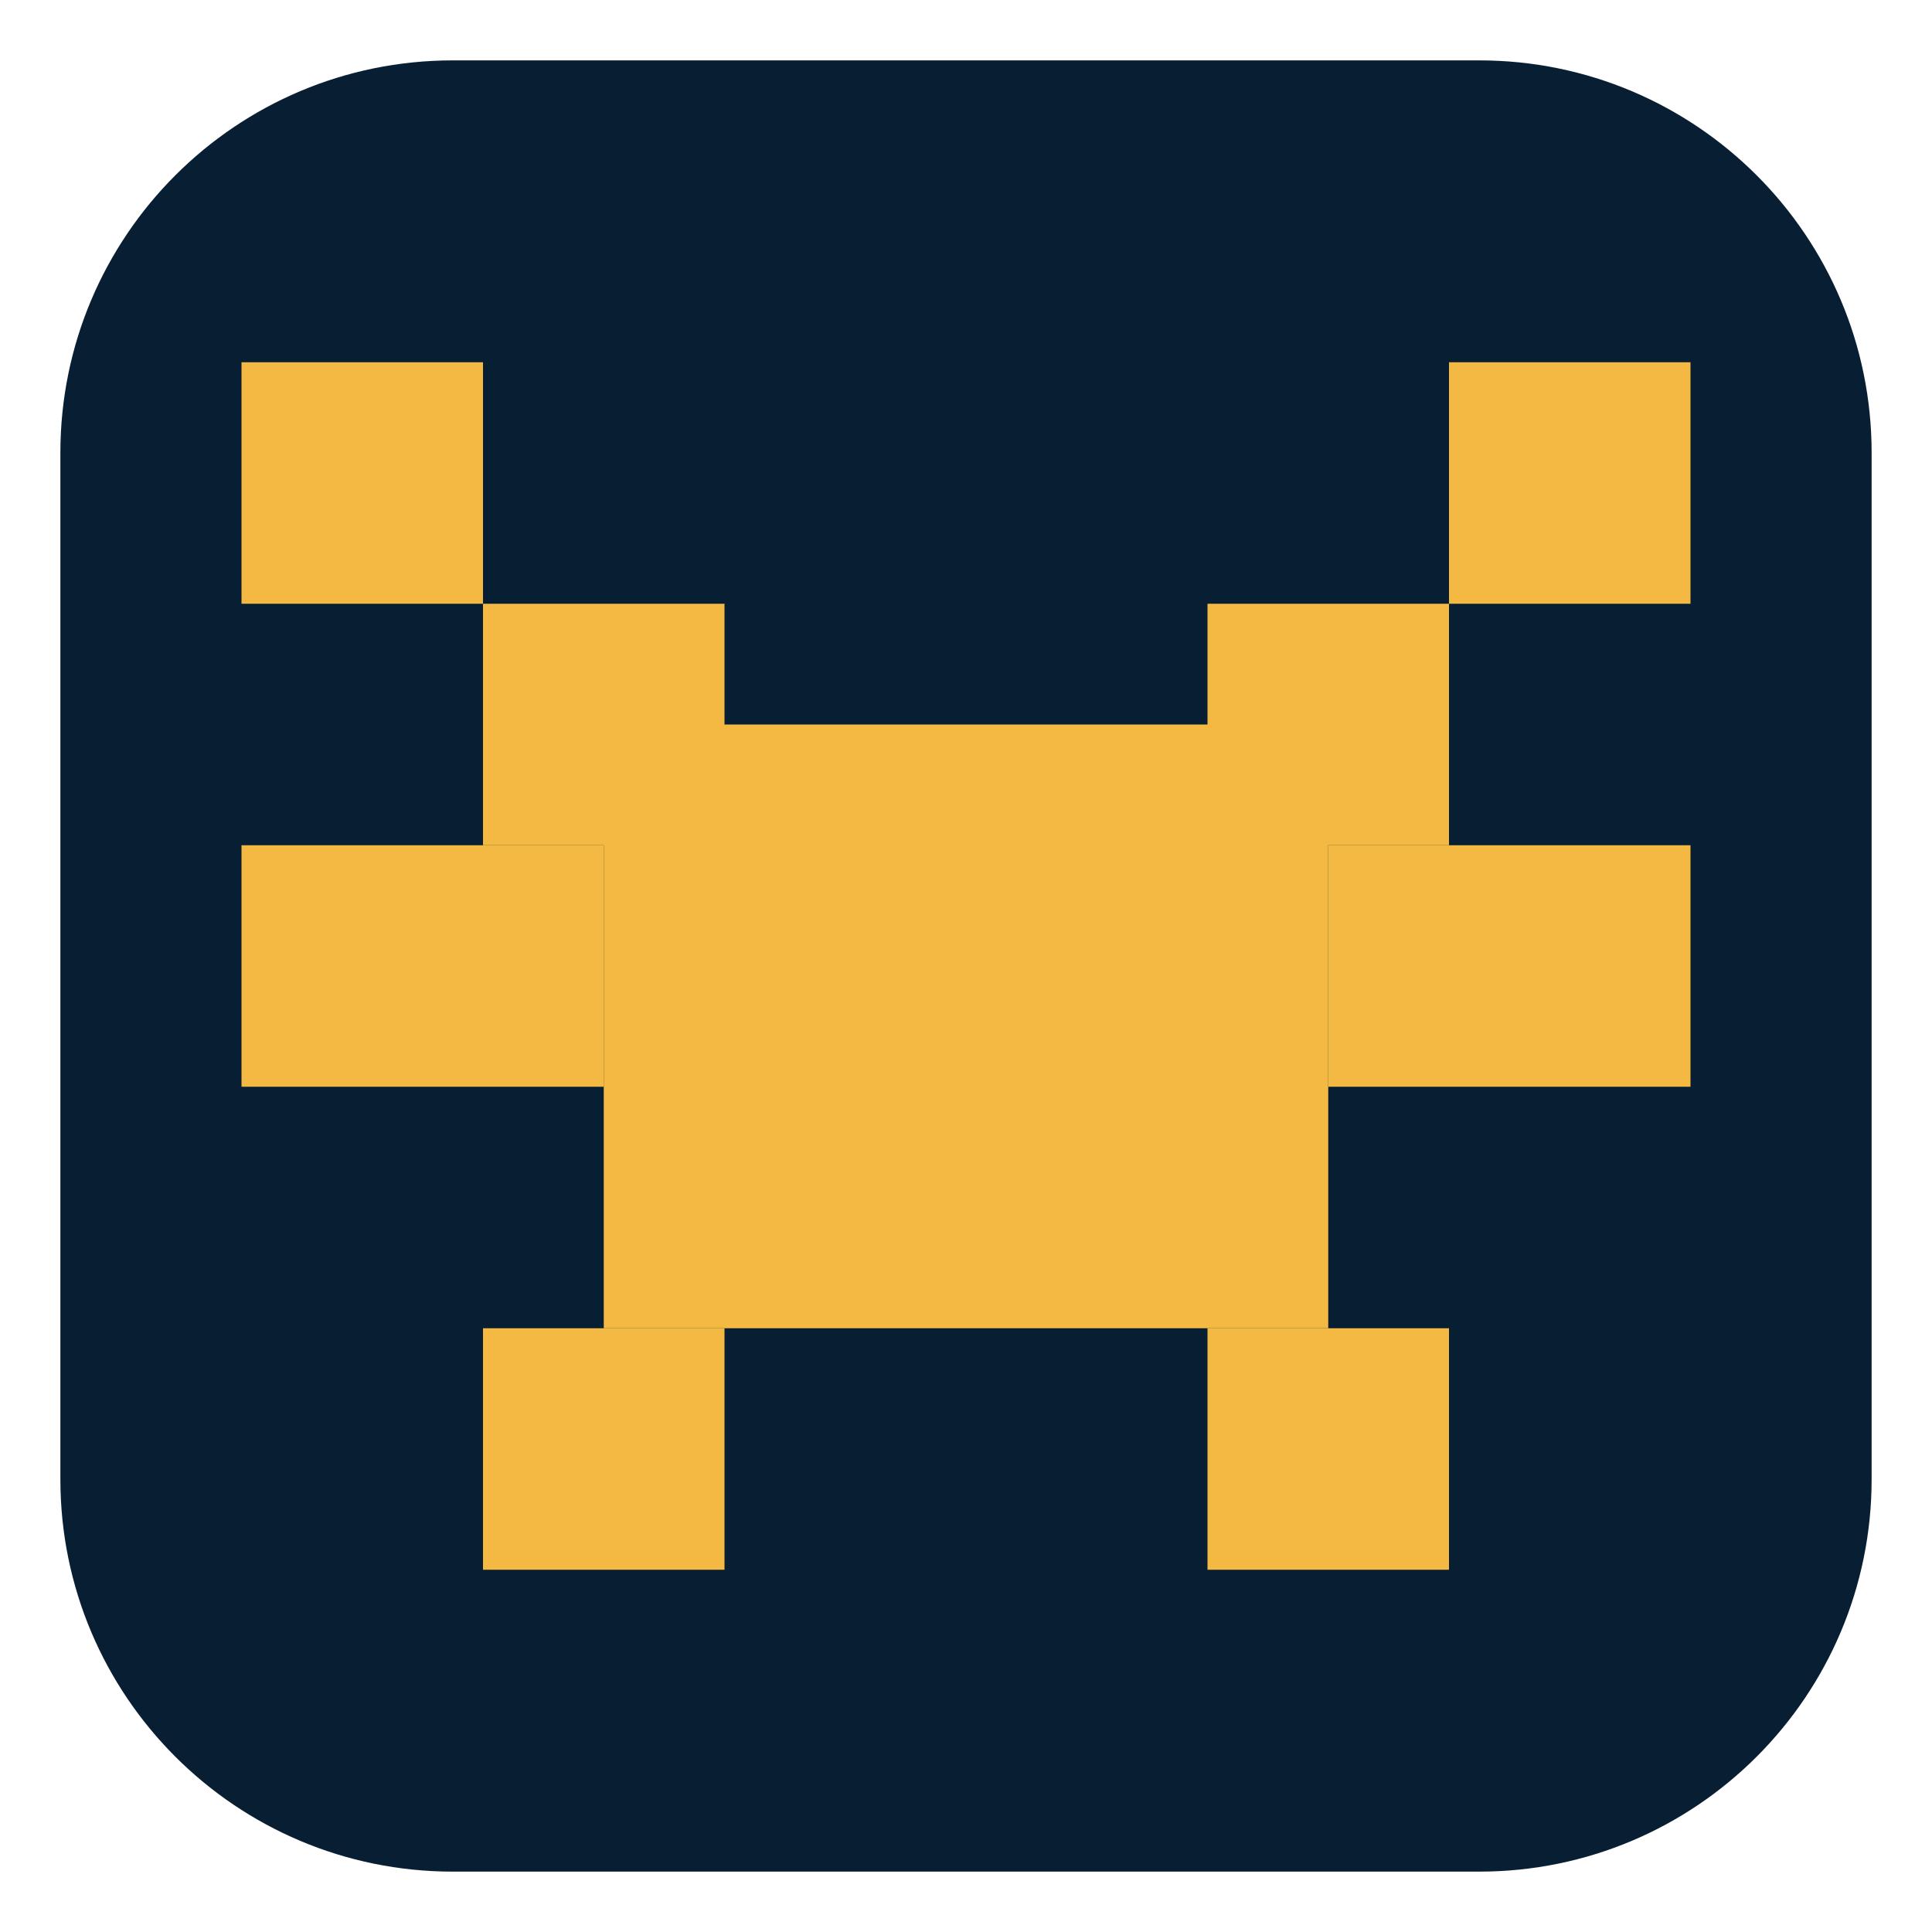
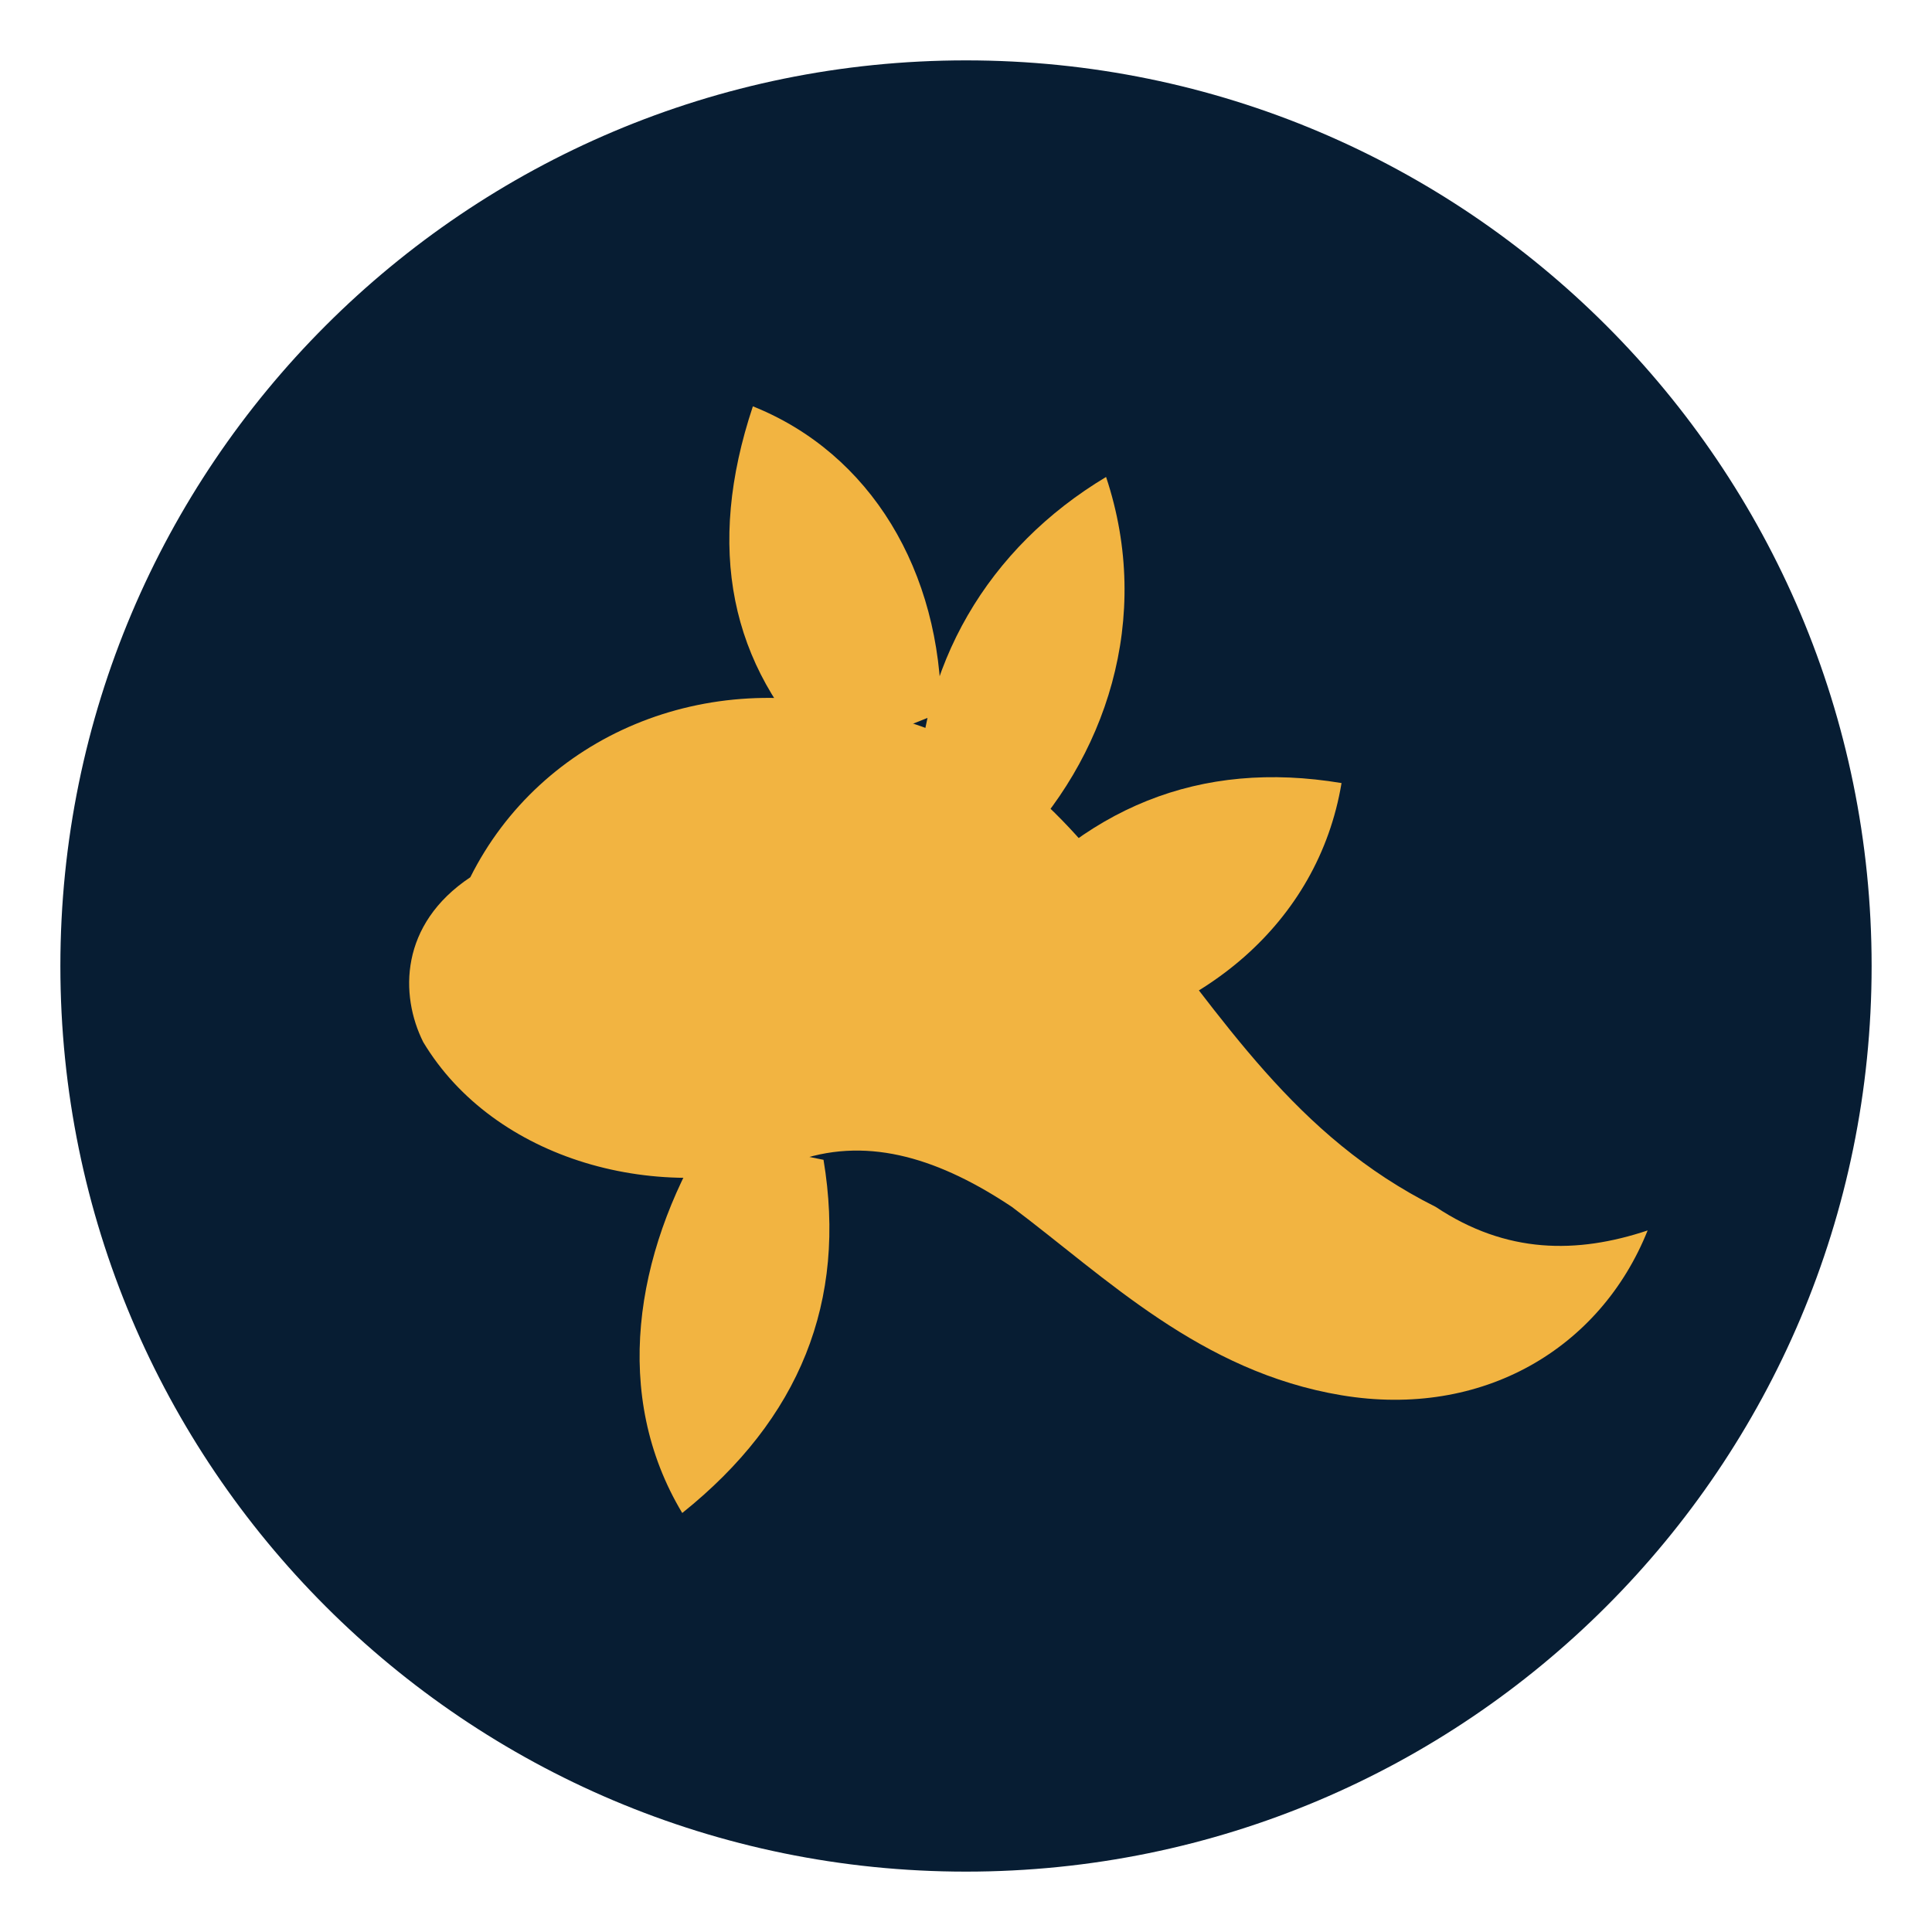
- <svg xmlns="http://www.w3.org/2000/svg" viewBox="0 0 64 64" role="img" aria-label="Axion amber mark">
-   <rect x="2" y="2" width="60" height="60" rx="13" fill="#081f33" />
-   <g fill="#f4b942">
-     <rect x="20" y="24" width="24" height="20" />
-     <rect x="8" y="28" width="12" height="8" />
-     <rect x="44" y="28" width="12" height="8" />
-     <rect x="8" y="12" width="8" height="8" />
-     <rect x="16" y="20" width="8" height="8" />
-     <rect x="48" y="12" width="8" height="8" />
-     <rect x="40" y="20" width="8" height="8" />
-     <rect x="16" y="44" width="8" height="8" />
-     <rect x="40" y="44" width="8" height="8" />
+ <svg xmlns="http://www.w3.org/2000/svg" viewBox="0 0 64 64" role="img" aria-label="Axion amber aquatic mark">
+   <circle cx="32" cy="32" r="30" fill="#071d33" />
+   <g fill="#f2b441" transform="translate(7 8) scale(.78)">
+     <path d="M11 27c3-6 10-9 17-7 5 1 8 4 11 8 4 5 7 10 13 13 3 2 6 2 9 1-2 5-7 8-13 7-6-1-10-5-14-8-3-2-6-3-9-2-6 2-13 0-16-5-1-2-1-5 2-7Z" />
+     <path d="M26 22c-4-4-5-9-3-15 5 2 8 7 8 13l-5 2ZM30 24c0-6 3-11 8-14 2 6 0 12-4 16l-4-2ZM33 29c4-5 9-7 15-6-1 6-6 10-12 11l-3-5ZM26 39c1 6-1 11-6 15-3-5-2-11 1-16l5 1Z" />
  </g>
</svg>
